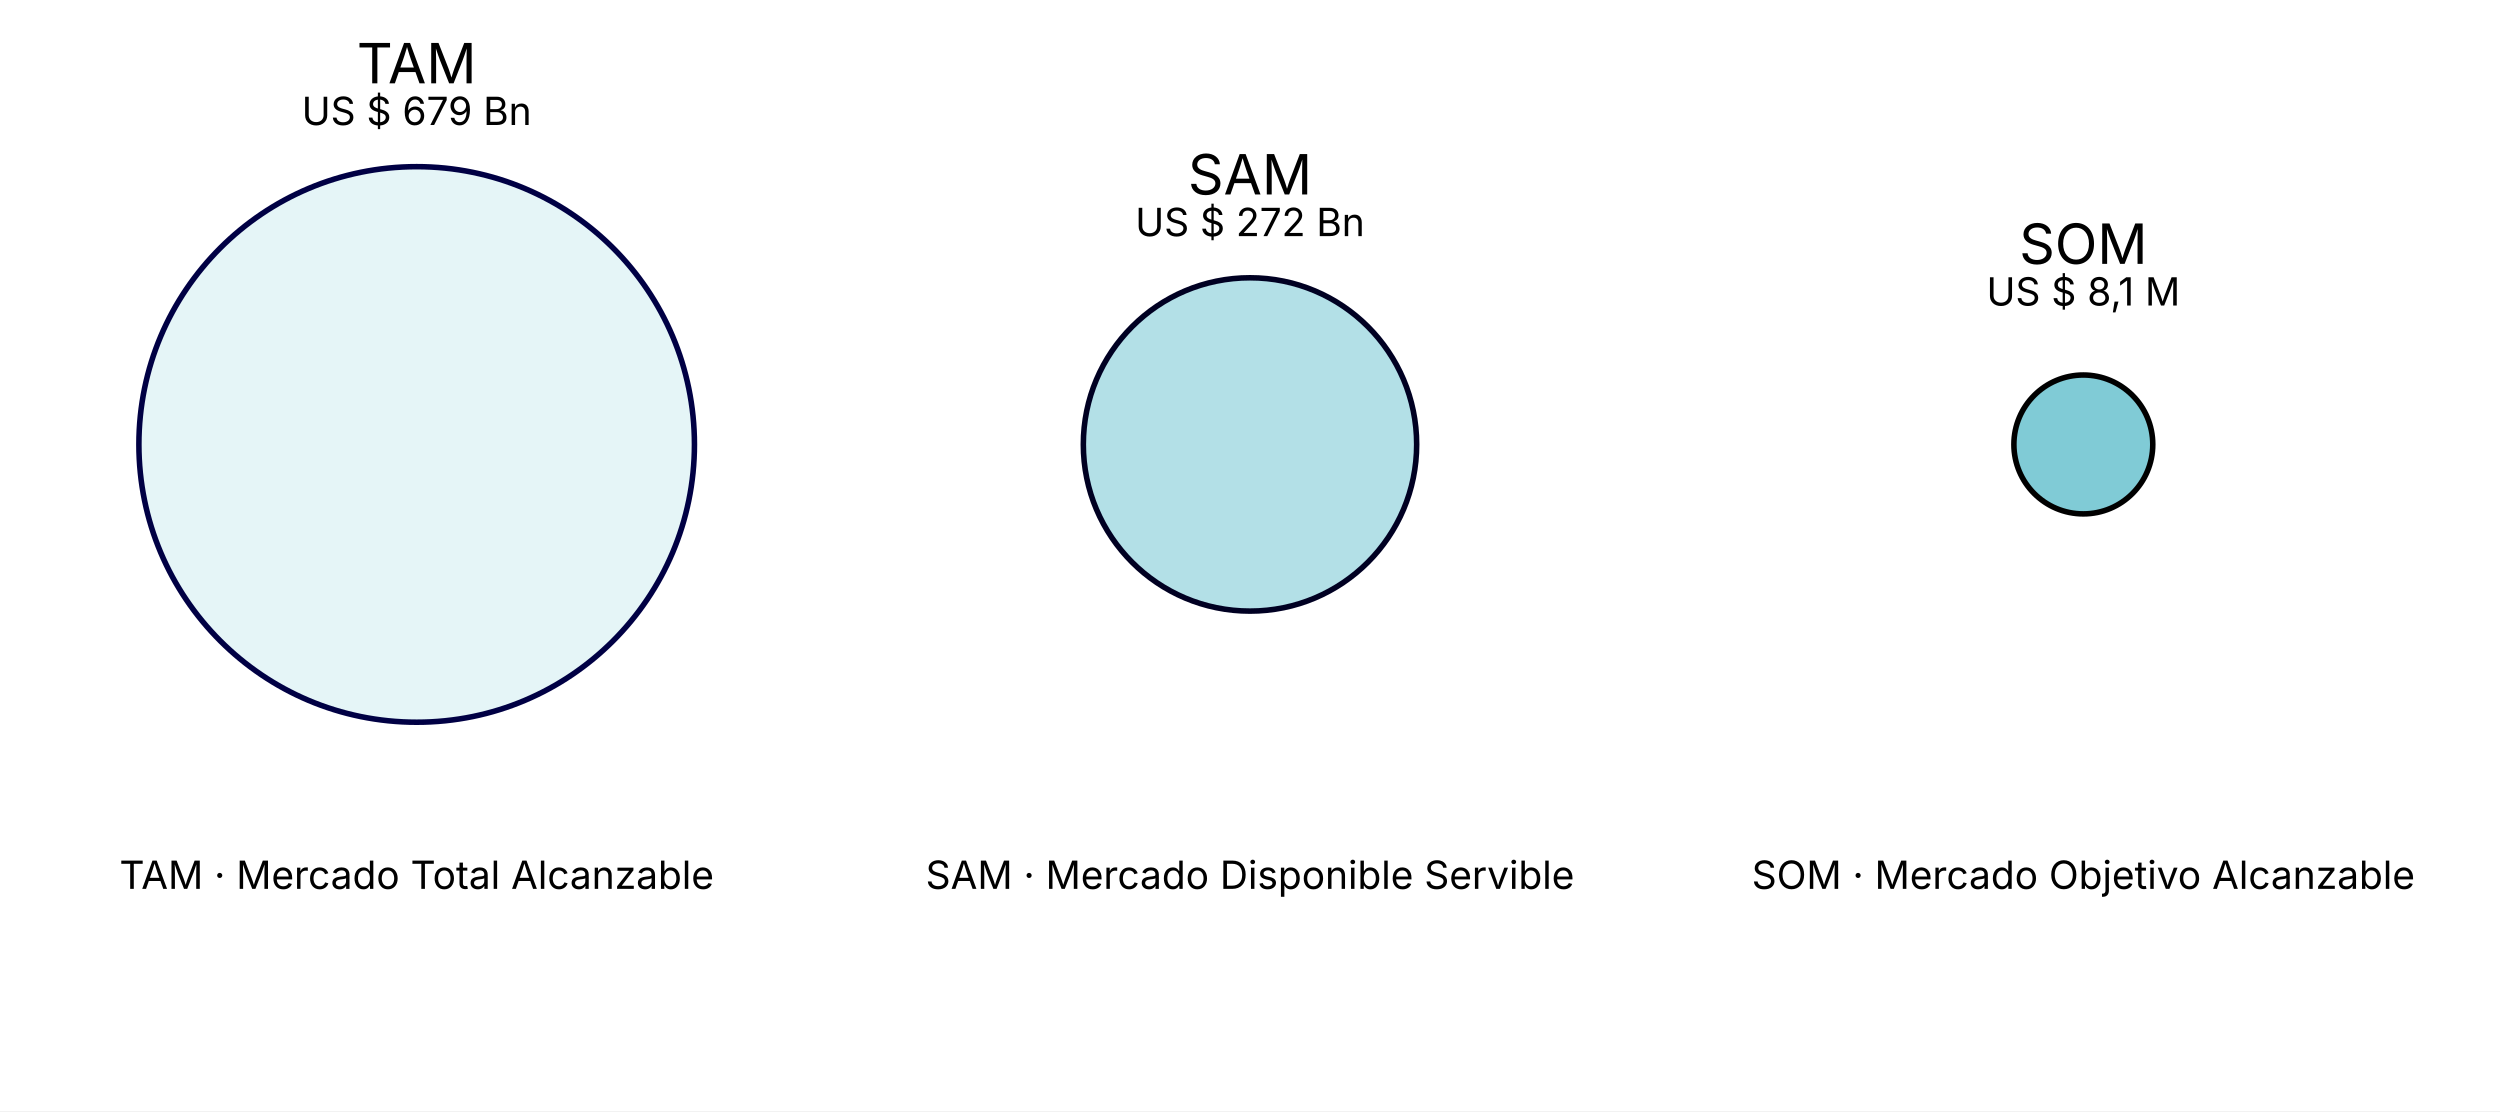
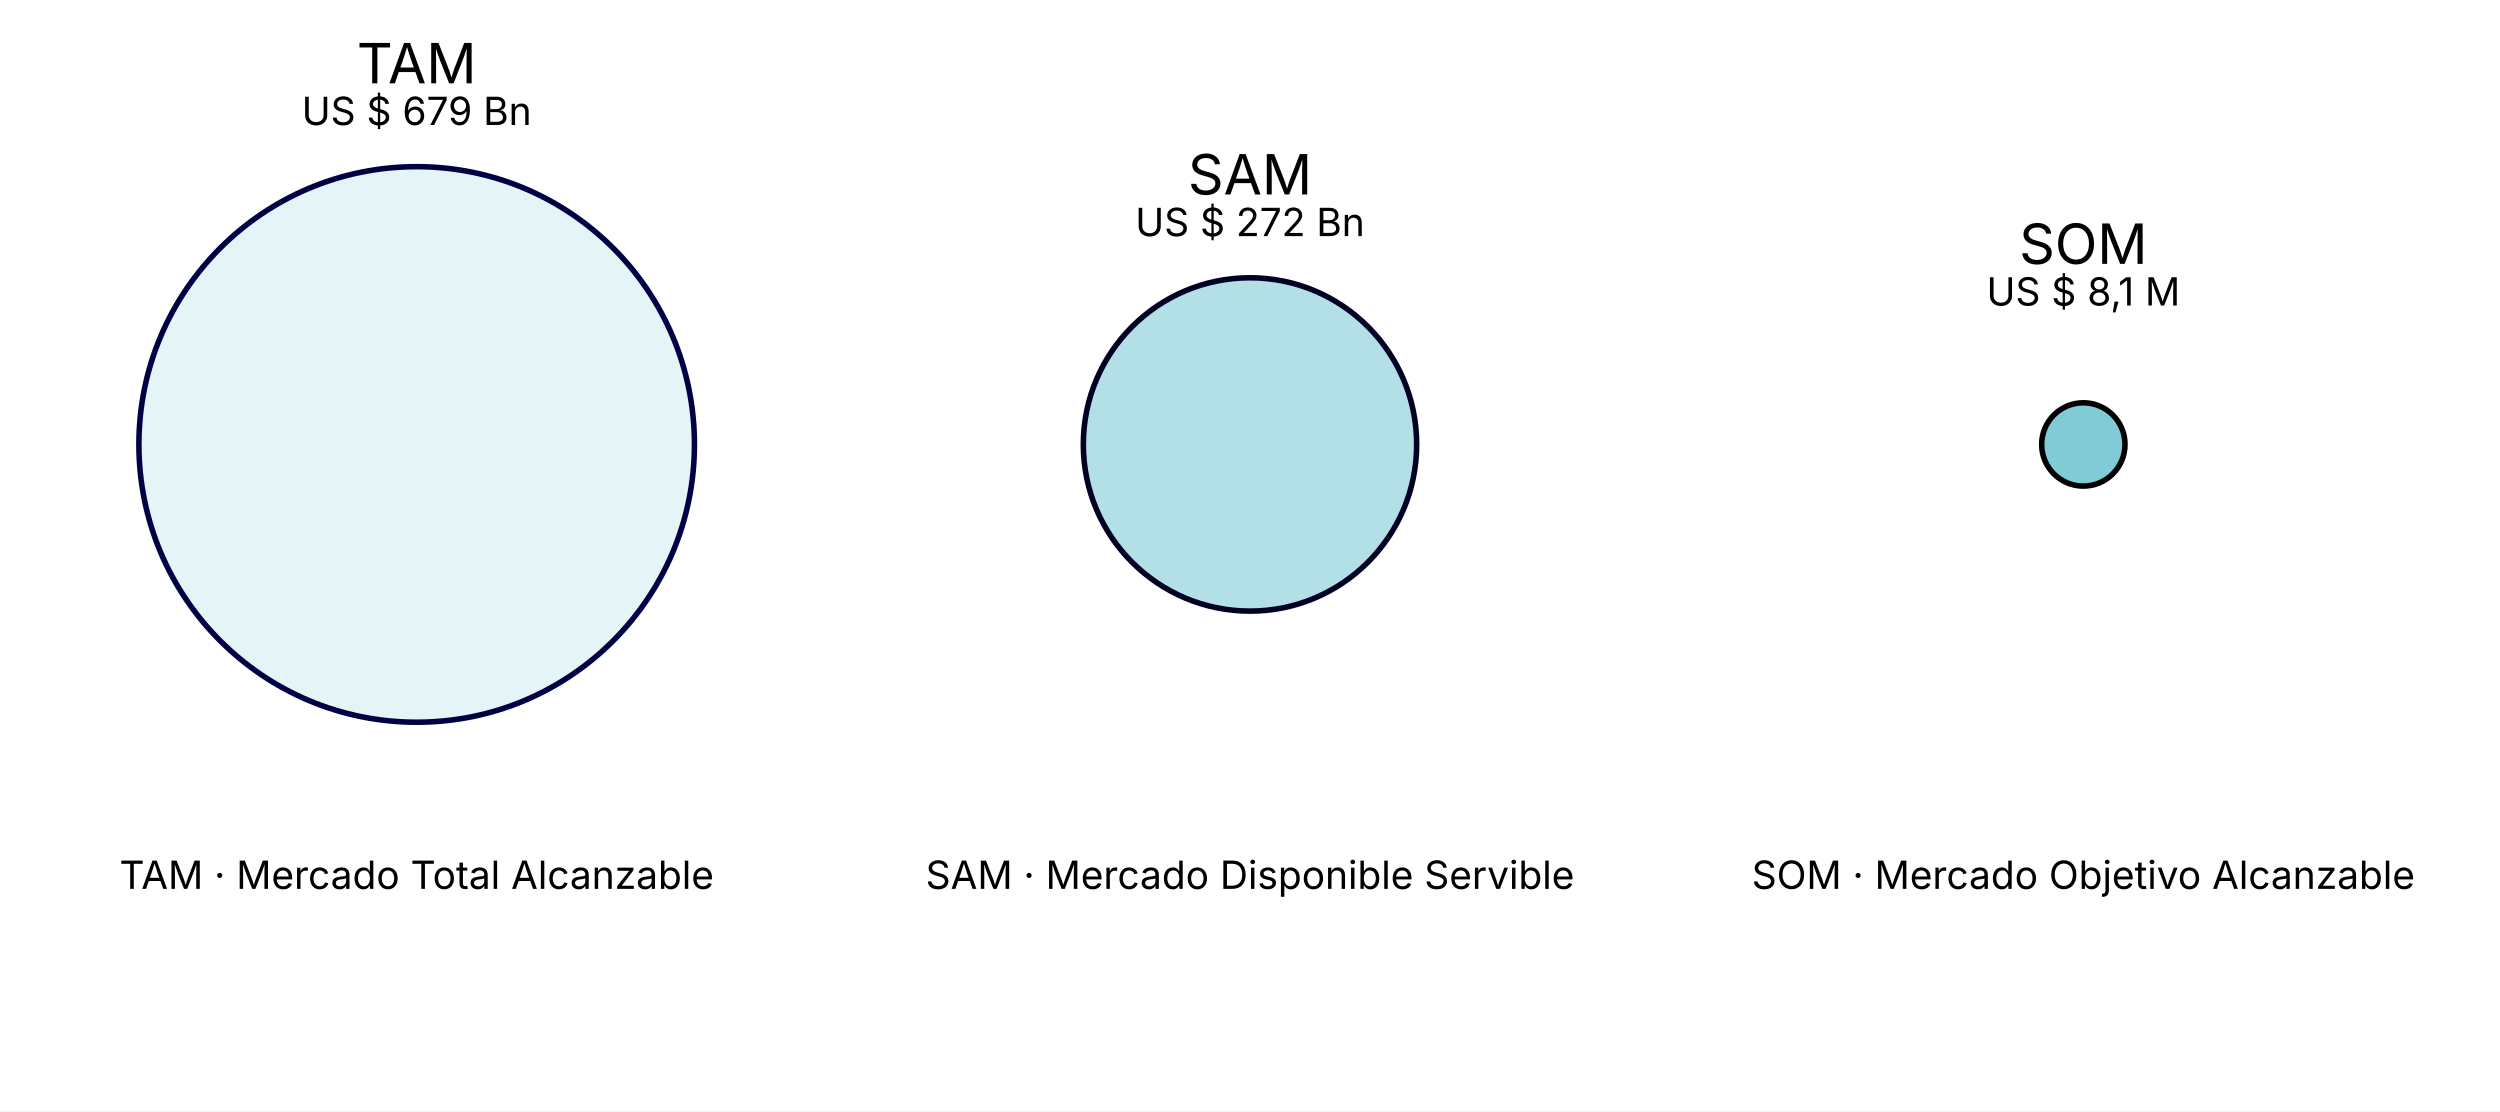
<svg xmlns="http://www.w3.org/2000/svg" width="900" height="400" viewBox="0 0 900 400" font-family="Inter, Helvetica, Arial, sans-serif">
  <rect width="100%" height="100%" fill="#FFFFFF" />
  <circle cx="150" cy="160" r="100" fill="#E5F5F7" stroke="#004" stroke-width="2" />
  <circle cx="450" cy="160" r="60" fill="#B3E0E7" stroke="#002" stroke-width="2" />
-   <circle cx="750" cy="160" r="25" fill="#80CBD6" stroke="#000" stroke-width="2" />
+   <circle cx="750" cy="160" r="15" fill="#80CBD6" stroke="#000" stroke-width="2" />
  <text x="150" y="30" text-anchor="middle" font-size="20" fill="#000">TAM</text>
  <text x="150" y="45" text-anchor="middle" font-size="14" fill="#000">US $ 679 Bn</text>
  <text x="450" y="70" text-anchor="middle" font-size="20" fill="#000">SAM</text>
  <text x="450" y="85" text-anchor="middle" font-size="14" fill="#000">US $ 272 Bn</text>
  <text x="750" y="95" text-anchor="middle" font-size="20" fill="#000">SOM</text>
  <text x="750" y="110" text-anchor="middle" font-size="14" fill="#000">US $ 8,1 M</text>
  <text x="150" y="320" font-size="14" fill="#000" text-anchor="middle">
    TAM · Mercado Total Alcanzable
  </text>
  <text x="450" y="320" font-size="14" fill="#000" text-anchor="middle">
    SAM · Mercado Disponible Servible
  </text>
  <text x="750" y="320" font-size="14" fill="#000" text-anchor="middle">
    SOM · Mercado Objetivo Alcanzable
  </text>
</svg>
